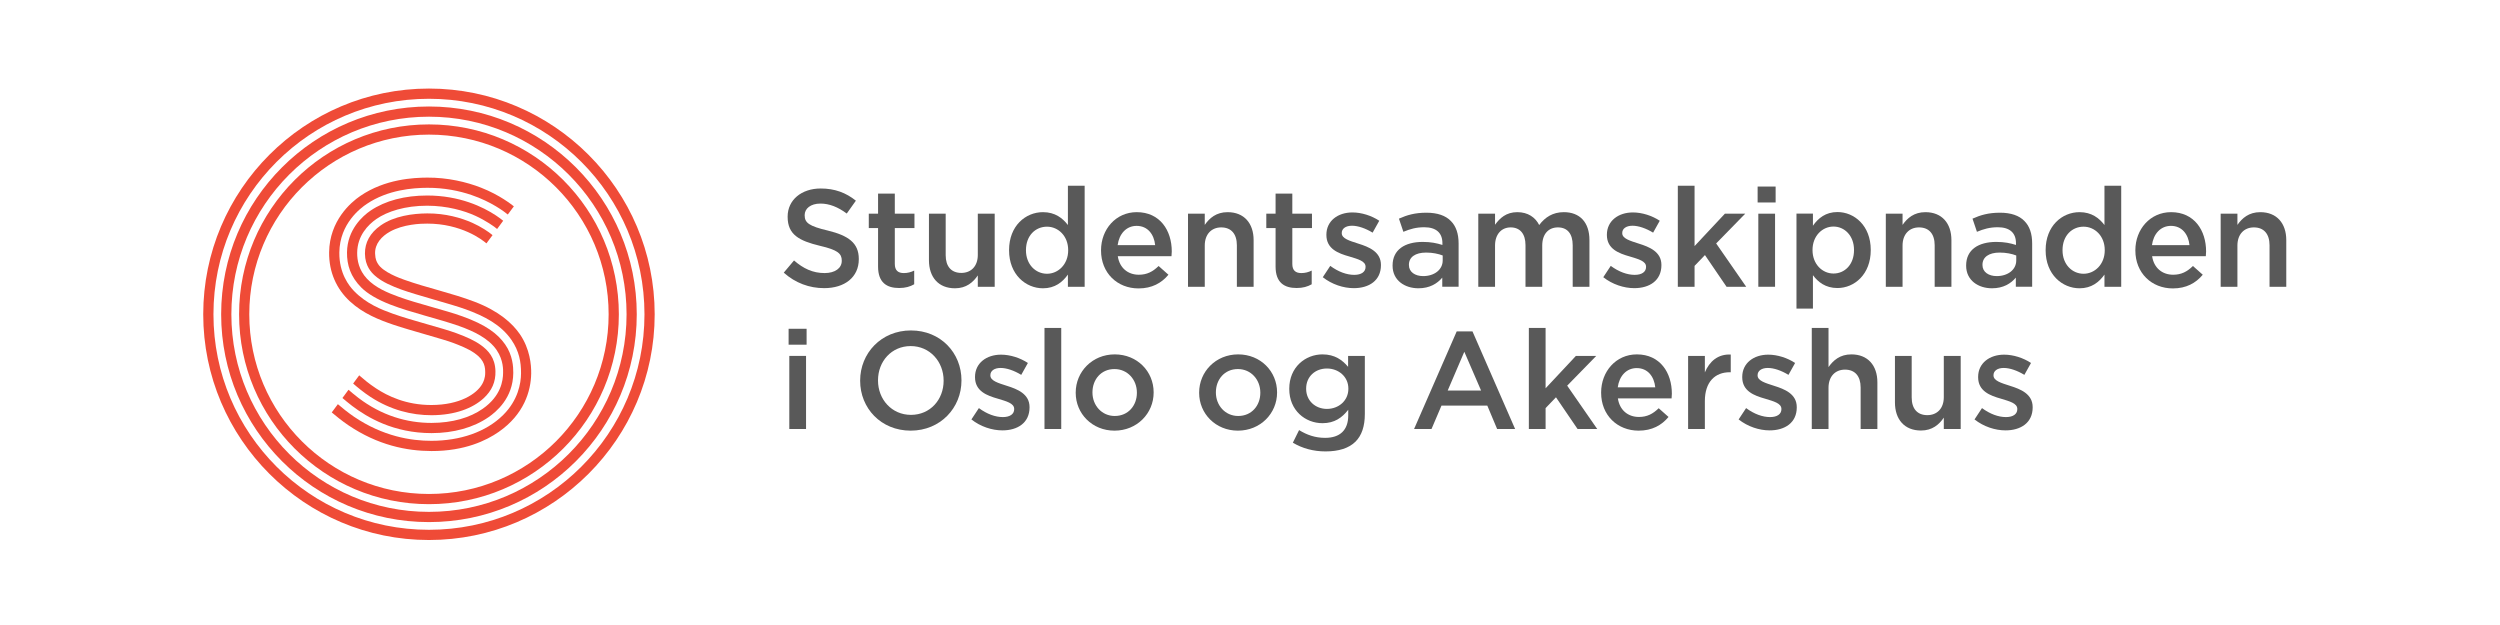
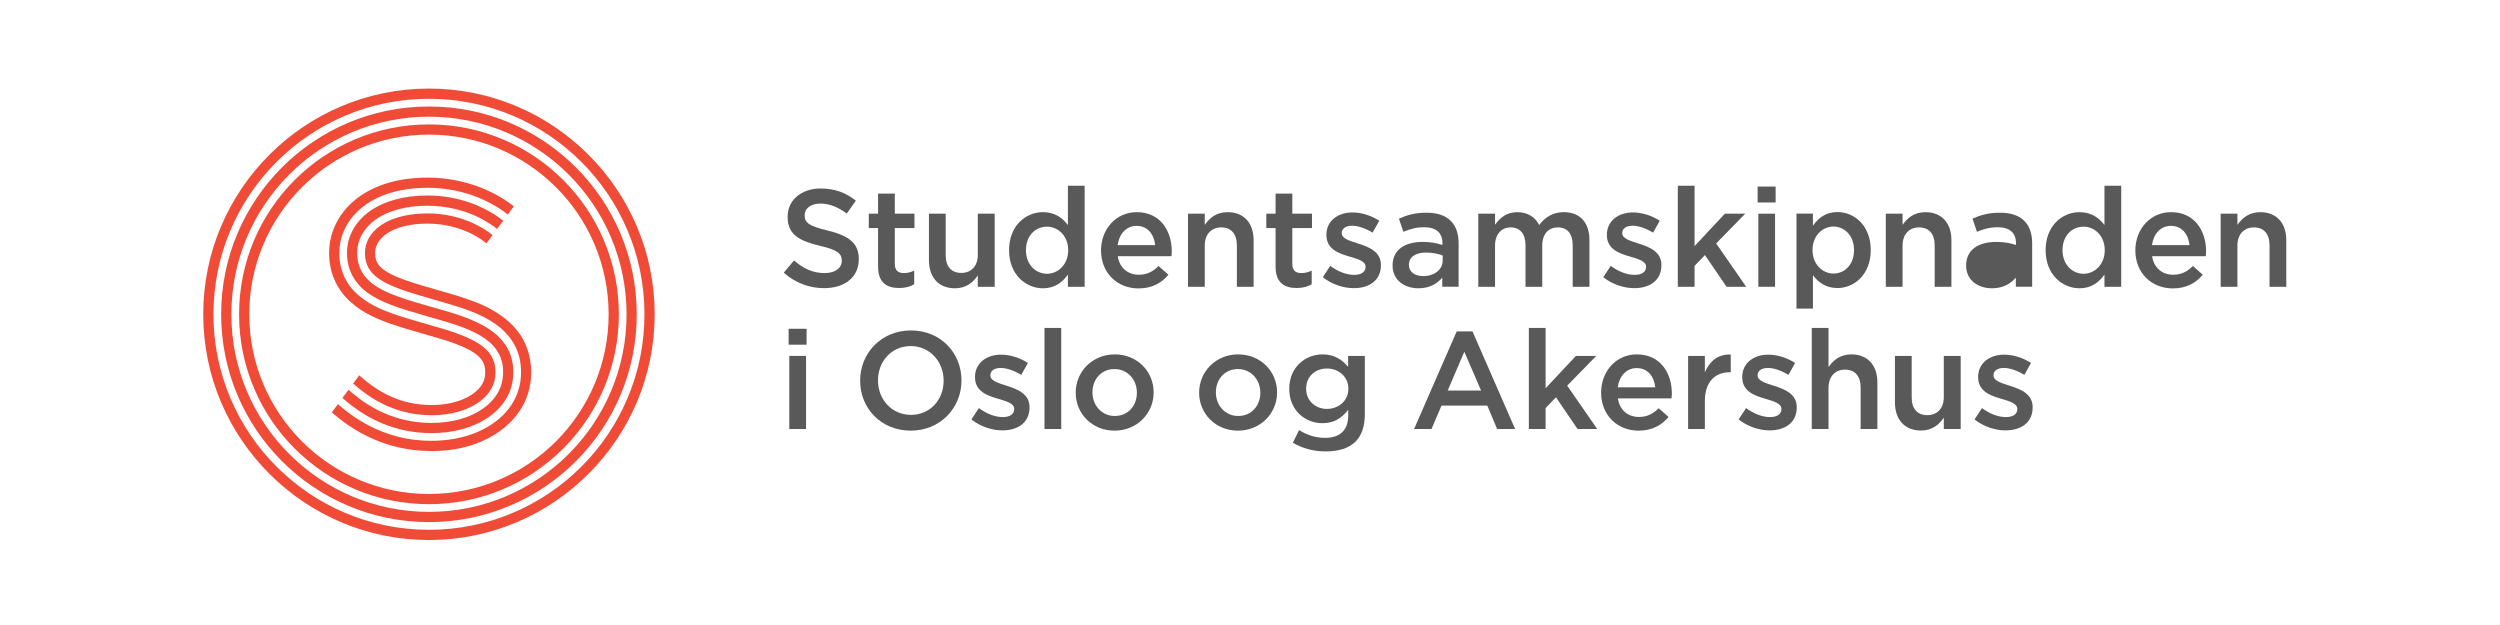
<svg xmlns="http://www.w3.org/2000/svg" version="1.1" id="Layer_1" x="0px" y="0px" viewBox="0 0 340.16 85.04" style="enable-background:new 0 0 340.16 85.04;" xml:space="preserve">
  <style type="text/css">
	.st0{fill:#595959;}
	.st1{fill:#EF4B37;}
</style>
  <g>
    <g>
      <g>
        <path class="st0" d="M106.642,37.098l1.395-1.658c1.262,1.094,2.542,1.715,4.162,1.715c1.432,0,2.335-0.678,2.335-1.658v-0.037     c0-0.941-0.527-1.449-2.976-2.016c-2.807-0.678-4.389-1.506-4.389-3.936v-0.039c0-2.26,1.884-3.822,4.502-3.822     c1.921,0,3.446,0.584,4.784,1.658l-1.243,1.75c-1.187-0.885-2.373-1.356-3.579-1.356c-1.356,0-2.147,0.697-2.147,1.562v0.039     c0,1.016,0.604,1.469,3.146,2.07c2.788,0.68,4.22,1.678,4.22,3.861v0.039c0,2.467-1.94,3.936-4.709,3.936     C110.126,39.207,108.224,38.51,106.642,37.098z" />
        <path class="st0" d="M119.473,36.27v-5.236h-1.263v-1.959h1.263v-2.73h2.278v2.73h2.675v1.959h-2.675v4.879     c0,0.885,0.452,1.242,1.225,1.242c0.509,0,0.961-0.113,1.413-0.34v1.865c-0.565,0.32-1.187,0.508-2.054,0.508     C120.659,39.188,119.473,38.453,119.473,36.27z" />
        <path class="st0" d="M126.396,35.402v-6.328h2.278v5.65c0,1.545,0.773,2.41,2.129,2.41c1.318,0,2.241-0.904,2.241-2.447v-5.613     h2.298v9.945h-2.298v-1.545c-0.641,0.941-1.563,1.752-3.107,1.752C127.694,39.227,126.396,37.719,126.396,35.402z" />
        <path class="st0" d="M137.298,34.064v-0.037c0-3.295,2.242-5.16,4.615-5.16c1.639,0,2.674,0.81,3.39,1.752v-5.35h2.279v13.75     h-2.279v-1.658c-0.734,1.035-1.771,1.865-3.39,1.865C139.577,39.227,137.298,37.361,137.298,34.064z M145.341,34.064v-0.037     c0-1.92-1.356-3.184-2.882-3.184c-1.564,0-2.862,1.207-2.862,3.184v0.037c0,1.922,1.318,3.184,2.862,3.184     C143.984,37.248,145.341,35.967,145.341,34.064z" />
        <path class="st0" d="M149.811,34.084v-0.037c0-2.844,2.016-5.18,4.859-5.18c3.164,0,4.766,2.486,4.766,5.35     c0,0.207-0.018,0.414-0.038,0.639h-7.308c0.245,1.621,1.394,2.525,2.862,2.525c1.111,0,1.902-0.414,2.693-1.188l1.338,1.188     c-0.941,1.129-2.241,1.863-4.068,1.863C152.033,39.244,149.811,37.154,149.811,34.084z M157.175,33.35     c-0.15-1.469-1.017-2.617-2.523-2.617c-1.394,0-2.373,1.072-2.58,2.617H157.175z" />
        <path class="st0" d="M161.645,29.074h2.279V30.6c0.64-0.922,1.562-1.732,3.107-1.732c2.241,0,3.541,1.506,3.541,3.805v6.348     h-2.279v-5.65c0-1.545-0.772-2.43-2.129-2.43c-1.318,0-2.24,0.922-2.24,2.467v5.613h-2.279V29.074z" />
        <path class="st0" d="M173.56,36.27v-5.236h-1.262v-1.959h1.262v-2.73h2.278v2.73h2.675v1.959h-2.675v4.879     c0,0.885,0.452,1.242,1.225,1.242c0.509,0,0.961-0.113,1.413-0.34v1.865c-0.565,0.32-1.188,0.508-2.054,0.508     C174.746,39.188,173.56,38.453,173.56,36.27z" />
        <path class="st0" d="M179.983,37.719l1.018-1.543c1.093,0.809,2.241,1.223,3.259,1.223c0.979,0,1.544-0.414,1.544-1.072v-0.039     c0-0.772-1.055-1.035-2.223-1.393c-1.469-0.414-3.107-1.018-3.107-2.92v-0.037c0-1.885,1.563-3.033,3.541-3.033     c1.243,0,2.6,0.434,3.654,1.131l-0.904,1.619c-0.961-0.584-1.978-0.941-2.807-0.941c-0.885,0-1.393,0.414-1.393,0.979v0.039     c0,0.734,1.073,1.035,2.241,1.412c1.45,0.451,3.091,1.111,3.091,2.9v0.037c0,2.092-1.622,3.127-3.693,3.127     C182.79,39.207,181.227,38.699,179.983,37.719z" />
        <path class="st0" d="M189.48,36.156v-0.037c0-2.148,1.677-3.203,4.106-3.203c1.111,0,1.902,0.17,2.674,0.414v-0.244     c0-1.412-0.866-2.166-2.467-2.166c-1.111,0-1.939,0.244-2.844,0.621l-0.604-1.789c1.093-0.49,2.166-0.811,3.748-0.811     c1.488,0,2.6,0.396,3.297,1.111c0.734,0.717,1.073,1.771,1.073,3.07v5.896h-2.223v-1.244c-0.678,0.811-1.714,1.451-3.239,1.451     C191.138,39.227,189.48,38.152,189.48,36.156z M196.299,35.439v-0.678c-0.584-0.225-1.356-0.395-2.26-0.395     c-1.47,0-2.336,0.621-2.336,1.656v0.039c0,0.959,0.848,1.506,1.941,1.506C195.15,37.568,196.299,36.703,196.299,35.439z" />
        <path class="st0" d="M201.142,29.074h2.279v1.506c0.64-0.885,1.506-1.713,3.032-1.713c1.431,0,2.448,0.697,2.976,1.752     c0.791-1.055,1.846-1.752,3.353-1.752c2.166,0,3.484,1.375,3.484,3.805v6.348h-2.279v-5.65c0-1.582-0.734-2.43-2.015-2.43     c-1.243,0-2.129,0.865-2.129,2.467v5.613h-2.278v-5.67c0-1.545-0.754-2.41-2.016-2.41s-2.128,0.941-2.128,2.467v5.613h-2.279     V29.074z" />
        <path class="st0" d="M218.149,37.719l1.017-1.543c1.093,0.809,2.241,1.223,3.259,1.223c0.98,0,1.544-0.414,1.544-1.072v-0.039     c0-0.772-1.055-1.035-2.222-1.393c-1.47-0.414-3.108-1.018-3.108-2.92v-0.037c0-1.885,1.563-3.033,3.541-3.033     c1.243,0,2.6,0.434,3.654,1.131l-0.904,1.619c-0.961-0.584-1.978-0.941-2.807-0.941c-0.885,0-1.394,0.414-1.394,0.979v0.039     c0,0.734,1.073,1.035,2.241,1.412c1.45,0.451,3.089,1.111,3.089,2.9v0.037c0,2.092-1.619,3.127-3.691,3.127     C220.956,39.207,219.393,38.699,218.149,37.719z" />
        <path class="st0" d="M228.291,25.27h2.278v8.213l4.125-4.408h2.769l-3.955,4.049l4.087,5.896h-2.674l-2.939-4.314l-1.413,1.471     v2.844h-2.278V25.27z" />
        <path class="st0" d="M239.149,25.383h2.449v2.166h-2.449V25.383z M239.244,29.074h2.278v9.945h-2.278V29.074z" />
        <path class="st0" d="M256.591,29.074h2.279V30.6c0.64-0.922,1.562-1.732,3.107-1.732c2.241,0,3.541,1.506,3.541,3.805v6.348     h-2.279v-5.65c0-1.545-0.772-2.43-2.128-2.43c-1.318,0-2.241,0.922-2.241,2.467v5.613h-2.279V29.074z" />
-         <path class="st0" d="M267.521,36.156v-0.037c0-2.148,1.676-3.203,4.106-3.203c1.111,0,1.902,0.17,2.675,0.414v-0.244     c0-1.412-0.866-2.166-2.468-2.166c-1.111,0-1.94,0.244-2.844,0.621l-0.603-1.789c1.092-0.49,2.166-0.811,3.748-0.811     c1.488,0,2.599,0.396,3.296,1.111c0.734,0.717,1.073,1.771,1.073,3.07v5.896h-2.223v-1.244c-0.678,0.811-1.714,1.451-3.239,1.451     C269.179,39.227,267.521,38.152,267.521,36.156z M274.339,35.439v-0.678c-0.584-0.225-1.355-0.395-2.26-0.395     c-1.469,0-2.336,0.621-2.336,1.656v0.039c0,0.959,0.848,1.506,1.94,1.506C273.19,37.568,274.339,36.703,274.339,35.439z" />
+         <path class="st0" d="M267.521,36.156v-0.037c0-2.148,1.676-3.203,4.106-3.203c1.111,0,1.902,0.17,2.675,0.414v-0.244     c0-1.412-0.866-2.166-2.468-2.166c-1.111,0-1.94,0.244-2.844,0.621l-0.603-1.789c1.092-0.49,2.166-0.811,3.748-0.811     c1.488,0,2.599,0.396,3.296,1.111c0.734,0.717,1.073,1.771,1.073,3.07v5.896h-2.223v-1.244c-0.678,0.811-1.714,1.451-3.239,1.451     C269.179,39.227,267.521,38.152,267.521,36.156z M274.339,dwddddd35.439v-0.678c-0.584-0.225-1.355-0.395-2.26-0.395     c-1.469,0-2.336,0.621-2.336,1.656v0.039c0,0.959,0.848,1.506,1.94,1.506C273.19,37.568,274.339,36.703,274.339,35.439z" />
        <path class="st0" d="M278.337,34.064v-0.037c0-3.295,2.242-5.16,4.615-5.16c1.639,0,2.674,0.81,3.39,1.752v-5.35h2.279v13.75     h-2.279v-1.658c-0.734,1.035-1.771,1.865-3.39,1.865C280.616,39.227,278.337,37.361,278.337,34.064z M286.38,34.064v-0.037     c0-1.92-1.356-3.184-2.882-3.184c-1.563,0-2.862,1.207-2.862,3.184v0.037c0,1.922,1.318,3.184,2.862,3.184     C285.023,37.248,286.38,35.967,286.38,34.064z" />
        <path class="st0" d="M290.546,34.084v-0.037c0-2.844,2.015-5.18,4.859-5.18c3.164,0,4.765,2.486,4.765,5.35     c0,0.207-0.018,0.414-0.038,0.639h-7.308c0.245,1.621,1.394,2.525,2.863,2.525c1.111,0,1.902-0.414,2.693-1.188l1.337,1.188     c-0.941,1.129-2.241,1.863-4.068,1.863C292.768,39.244,290.546,37.154,290.546,34.084z M297.91,33.35     c-0.151-1.469-1.018-2.617-2.525-2.617c-1.393,0-2.373,1.072-2.58,2.617H297.91z" />
        <path class="st0" d="M302.153,29.074h2.279V30.6c0.641-0.922,1.564-1.732,3.107-1.732c2.242,0,3.541,1.506,3.541,3.805v6.348     h-2.278v-5.65c0-1.545-0.772-2.43-2.129-2.43c-1.318,0-2.241,0.922-2.241,2.467v5.613h-2.279V29.074z" />
        <path class="st0" d="M107.301,44.734h2.448V46.9h-2.448V44.734z M107.396,48.426h2.278v9.945h-2.278V48.426z" />
        <path class="st0" d="M117.035,51.816v-0.039c0-3.709,2.863-6.816,6.913-6.816c4.049,0,6.874,3.068,6.874,6.779v0.037     c0,3.711-2.862,6.818-6.912,6.818C119.86,58.596,117.035,55.527,117.035,51.816z M128.393,51.816v-0.039     c0-2.561-1.864-4.689-4.482-4.689c-2.618,0-4.445,2.092-4.445,4.652v0.037c0,2.562,1.865,4.672,4.483,4.672     C126.565,56.449,128.393,54.377,128.393,51.816z" />
        <path class="st0" d="M132.173,57.07l1.018-1.543c1.092,0.809,2.241,1.223,3.258,1.223c0.98,0,1.545-0.414,1.545-1.072v-0.039     c0-0.771-1.055-1.035-2.223-1.393c-1.469-0.414-3.107-1.018-3.107-2.92v-0.037c0-1.885,1.563-3.033,3.541-3.033     c1.243,0,2.599,0.434,3.653,1.131l-0.903,1.619c-0.961-0.584-1.979-0.941-2.807-0.941c-0.886,0-1.394,0.414-1.394,0.979v0.039     c0,0.734,1.073,1.035,2.241,1.412c1.45,0.451,3.089,1.111,3.089,2.9v0.037c0,2.092-1.62,3.127-3.691,3.127     C134.979,58.559,133.416,58.051,132.173,57.07z" />
        <path class="st0" d="M142.118,44.621h2.279v13.75h-2.279V44.621z" />
        <path class="st0" d="M146.365,53.455v-0.039c0-2.844,2.26-5.197,5.312-5.197c3.051,0,5.292,2.316,5.292,5.16v0.037     c0,2.826-2.26,5.18-5.33,5.18C148.606,58.596,146.365,56.279,146.365,53.455z M154.69,53.455v-0.039     c0-1.75-1.263-3.201-3.052-3.201c-1.827,0-2.994,1.432-2.994,3.164v0.037c0,1.734,1.262,3.184,3.032,3.184     C153.522,56.6,154.69,55.168,154.69,53.455z" />
        <path class="st0" d="M163.16,53.455v-0.039c0-2.844,2.261-5.197,5.311-5.197s5.293,2.316,5.293,5.16v0.037     c0,2.826-2.261,5.18-5.33,5.18C165.401,58.596,163.16,56.279,163.16,53.455z M171.485,53.455v-0.039     c0-1.75-1.262-3.201-3.051-3.201c-1.827,0-2.995,1.432-2.995,3.164v0.037c0,1.734,1.262,3.184,3.032,3.184     C170.317,56.6,171.485,55.168,171.485,53.455z" />
        <path class="st0" d="M175.911,60.234l0.848-1.713c1.074,0.658,2.186,1.055,3.541,1.055c2.034,0,3.146-1.055,3.146-3.051v-0.773     c-0.829,1.074-1.864,1.828-3.503,1.828c-2.336,0-4.521-1.734-4.521-4.652v-0.039c0-2.938,2.203-4.67,4.521-4.67     c1.676,0,2.712,0.771,3.484,1.695v-1.488h2.278v7.91c0,1.676-0.433,2.92-1.262,3.748c-0.903,0.904-2.298,1.338-4.087,1.338     C178.718,61.422,177.192,61.008,175.911,60.234z M183.464,52.908v-0.037c0-1.621-1.337-2.731-2.919-2.731     c-1.582,0-2.825,1.092-2.825,2.731v0.037c0,1.619,1.262,2.73,2.825,2.73C182.127,55.639,183.464,54.527,183.464,52.908z" />
        <path class="st0" d="M198.205,45.092h2.147l5.801,13.279h-2.448l-1.337-3.184h-6.234l-1.356,3.184h-2.373L198.205,45.092z      M201.52,53.135l-2.279-5.273l-2.26,5.273H201.52z" />
        <path class="st0" d="M208.02,44.621h2.279v8.213l4.124-4.408h2.769l-3.955,4.049l4.088,5.896h-2.675l-2.938-4.315l-1.412,1.471     v2.844h-2.279V44.621z" />
        <path class="st0" d="M217.856,53.436v-0.037c0-2.844,2.016-5.18,4.859-5.18c3.164,0,4.765,2.486,4.765,5.35     c0,0.207-0.019,0.414-0.037,0.639h-7.308c0.244,1.621,1.394,2.525,2.862,2.525c1.111,0,1.902-0.414,2.693-1.188l1.337,1.188     c-0.941,1.129-2.241,1.863-4.068,1.863C220.079,58.596,217.856,56.506,217.856,53.436z M225.221,52.701     c-0.15-1.469-1.018-2.617-2.524-2.617c-1.394,0-2.373,1.072-2.58,2.617H225.221z" />
        <path class="st0" d="M229.692,48.426h2.279v2.242c0.621-1.488,1.77-2.506,3.522-2.43v2.41h-0.132     c-1.997,0-3.391,1.299-3.391,3.936v3.787h-2.279V48.426z" />
        <path class="st0" d="M236.565,57.07l1.017-1.543c1.093,0.809,2.241,1.223,3.259,1.223c0.98,0,1.545-0.414,1.545-1.072v-0.039     c0-0.771-1.056-1.035-2.223-1.393c-1.47-0.414-3.108-1.018-3.108-2.92v-0.037c0-1.885,1.564-3.033,3.541-3.033     c1.243,0,2.6,0.434,3.654,1.131l-0.904,1.619c-0.96-0.584-1.977-0.941-2.807-0.941c-0.885,0-1.394,0.414-1.394,0.979v0.039     c0,0.734,1.074,1.035,2.241,1.412c1.45,0.451,3.089,1.111,3.089,2.9v0.037c0,2.092-1.619,3.127-3.691,3.127     C239.372,58.559,237.809,58.051,236.565,57.07z" />
        <path class="st0" d="M246.517,44.621h2.278v5.33c0.641-0.922,1.564-1.732,3.108-1.732c2.241,0,3.541,1.506,3.541,3.805v6.348     h-2.279v-5.65c0-1.545-0.772-2.43-2.129-2.43c-1.318,0-2.241,0.922-2.241,2.467v5.613h-2.278V44.621z" />
        <path class="st0" d="M257.834,54.754v-6.328h2.278v5.65c0,1.545,0.772,2.41,2.129,2.41c1.318,0,2.241-0.904,2.241-2.447v-5.613     h2.298v9.945h-2.298v-1.545c-0.641,0.941-1.564,1.752-3.107,1.752C259.134,58.578,257.834,57.07,257.834,54.754z" />
        <path class="st0" d="M268.661,57.07l1.018-1.543c1.093,0.809,2.241,1.223,3.259,1.223c0.979,0,1.544-0.414,1.544-1.072v-0.039     c0-0.771-1.055-1.035-2.223-1.393c-1.469-0.414-3.107-1.018-3.107-2.92v-0.037c0-1.885,1.563-3.033,3.541-3.033     c1.243,0,2.599,0.434,3.654,1.131l-0.904,1.619c-0.961-0.584-1.978-0.941-2.807-0.941c-0.885,0-1.393,0.414-1.393,0.979v0.039     c0,0.734,1.073,1.035,2.241,1.412c1.45,0.451,3.089,1.111,3.089,2.9v0.037c0,2.092-1.62,3.127-3.691,3.127     C271.468,58.559,269.904,58.051,268.661,57.07z" />
        <g>
          <path class="st0" d="M244.435,29.059h2.24v1.654c0.722-1.035,1.739-1.861,3.331-1.861c2.296,0,4.535,1.842,4.535,5.15v0.037      c0,3.291-2.222,5.152-4.535,5.152c-1.629,0-2.646-0.828-3.331-1.748v4.549h-2.24V29.059z M252.265,34.039v-0.037      c0-1.918-1.277-3.176-2.795-3.176c-1.518,0-2.851,1.277-2.851,3.176v0.037c0,1.9,1.333,3.178,2.851,3.178      C251.006,37.217,252.265,35.994,252.265,34.039z" />
        </g>
      </g>
    </g>
    <g>
      <g>
        <g>
          <path class="st1" d="M58.365,12.049c-16.938,0-30.713,13.78-30.713,30.716c0,16.935,13.775,30.711,30.713,30.711      C75.299,73.478,89.079,59.7,89.079,42.765C89.079,25.83,75.299,12.05,58.365,12.049z M58.365,72.087      c-16.193,0-29.322-13.129-29.322-29.322c0-16.197,13.129-29.325,29.322-29.325C74.562,13.441,87.69,26.569,87.69,42.765      C87.69,58.96,74.562,72.087,58.365,72.087z" />
          <path class="st1" d="M58.365,14.49c-15.612,0-28.274,12.657-28.274,28.275c0,15.613,12.662,28.273,28.274,28.273      c15.617,0,28.275-12.66,28.275-28.273C86.64,27.15,73.982,14.49,58.365,14.49z M58.365,69.647      c-14.849,0-26.885-12.035-26.885-26.882c0-14.85,12.036-26.888,26.885-26.888c14.849,0,26.888,12.038,26.888,26.888      C85.252,57.612,73.213,69.647,58.365,69.647z" />
          <path class="st1" d="M58.365,16.927c-14.269,0-25.834,11.567-25.834,25.838c0,14.267,11.565,25.834,25.834,25.834      c14.27,0,25.838-11.564,25.838-25.834C84.203,28.495,72.634,16.927,58.365,16.927z M58.365,67.212      c-13.5,0-24.448-10.947-24.448-24.447c0-13.502,10.948-24.449,24.448-24.449c13.504,0,24.448,10.947,24.448,24.449      C82.813,56.265,71.869,67.212,58.365,67.212z" />
        </g>
        <g>
          <polygon class="st1" points="68.729,46.858 68.729,46.858 68.729,46.858     " />
          <g>
            <path class="st1" d="M47.609,41.004c1.819,1.683,4.04,2.542,5.948,3.19c2.237,0.758,6.837,1.975,8.102,2.461       c0.906,0.348,2.007,0.768,2.905,1.389c1.451,1.004,1.451,2.014,1.455,2.686c0.004,0.719-0.243,1.229-0.404,1.518       c-0.762,1.355-3.046,2.848-6.899,2.859c-3.454,0.012-5.979-1.229-7.548-2.262c-0.991-0.652-1.709-1.266-2.293-1.775       l-0.825,1.117c0.571,0.5,1.44,1.221,2.362,1.82c2.749,1.787,5.607,2.492,8.311,2.488c3.226-0.006,5.605-0.967,7.051-2.279       c1.171-1.062,1.677-2.275,1.639-3.721c-0.05-1.834-0.976-2.812-1.99-3.547c-0.856-0.619-1.95-1.1-3.291-1.6       c-2.002-0.746-5.953-1.688-8.713-2.676c-1.472-0.527-3.599-1.345-5.274-3.101c-0.623-0.652-2.008-2.344-1.973-5.23       c0.047-3.947,2.941-6.063,3.729-6.591c2.87-1.931,6.245-2.189,8.238-2.197c2.341-0.009,4.37,0.424,6.01,0.979       c2.706,0.92,4.497,2.286,4.944,2.656l0.825-1.113c-0.306-0.232-1.899-1.531-4.464-2.539c-1.975-0.776-4.56-1.387-7.32-1.371       c-1.821,0.01-5.746,0.187-9.102,2.491l0,0c-1.32,0.896-4.195,3.388-4.25,7.669C44.747,37.038,45.794,39.328,47.609,41.004z" />
            <path class="st1" d="M70.745,45.483c-1.017-1.488-2.866-3.167-6.185-4.431c-3.083-1.175-6.458-1.883-9.511-2.971       c-0.656-0.233-2.98-1.062-3.643-2.214c-0.152-0.263-0.338-0.557-0.368-1.351c-0.052-1.369,0.921-2.384,2.022-2.998       c1.808-1.008,4.167-1.1,5.071-1.092c2.282-0.004,4.184,0.544,5.561,1.161c1.402,0.628,2.215,1.293,2.494,1.527l0.832-1.121       c-0.496-0.432-1.604-1.166-2.753-1.676c-1.529-0.679-3.655-1.293-6.129-1.279c-1.977,0.011-4.493,0.351-6.321,1.622       c-1.486,1.032-2.175,2.37-2.159,3.856c0.017,1.689,0.881,2.567,1.354,2.987c0.987,0.877,2.384,1.451,3.577,1.887       c2.129,0.778,6.772,1.972,8.712,2.674c2.668,0.965,4.869,2.129,6.303,4.2h-0.001c1.033,1.521,1.301,2.963,1.293,4.52       c-0.005,1.41-0.426,3.693-2.435,5.686c-2.355,2.336-5.884,3.5-9.738,3.508c-2.819,0.008-6.605-0.607-10.545-3.271       c-0.708-0.479-1.806-1.35-2.205-1.713l-0.832,1.121c0.464,0.398,1.372,1.145,2.25,1.738c4.021,2.725,7.945,3.508,11.327,3.518       c4.531,0.012,7.479-1.449,9.133-2.6c3.461-2.4,4.386-5.564,4.427-7.939C72.298,49.644,72.103,47.47,70.745,45.483z" />
          </g>
          <path class="st1" d="M68.729,46.858c-1.042-1.484-2.644-2.67-5.788-3.806c-2.449-0.883-6.191-1.749-8.712-2.675      c-1.438-0.526-3.143-1.215-4.302-2.457c-1.092-1.17-1.339-2.488-1.328-3.532c0.024-2.307,1.465-3.794,2.612-4.589      c1.482-1.03,3.907-1.813,6.918-1.809c2.712,0.005,5.015,0.67,6.558,1.375c1.373,0.626,2.636,1.497,2.951,1.792l0.827-1.12      c-0.251-0.206-0.579-0.453-0.991-0.726c-1.742-1.152-4.943-2.709-9.345-2.709c-3.052,0-5.702,0.7-7.711,2.056      c-1.064,0.719-3.166,2.592-3.203,5.675c-0.021,1.712,0.472,3.318,1.961,4.804c0.826,0.823,2.176,1.622,3.931,2.304      c2.878,1.118,6.604,1.941,9.367,2.921c1.98,0.703,4.02,1.674,5.108,3.279h0.001c0.943,1.396,0.872,2.756,0.87,3.088      c-0.008,1.047-0.28,3.152-2.777,4.895c-1.737,1.211-4.115,1.912-6.962,1.92c-3.328,0.006-6.778-0.992-9.959-3.416      c-0.565-0.43-1.003-0.81-1.334-1.096l-0.828,1.121c0.321,0.275,0.766,0.654,1.325,1.08c1.023,0.777,2.437,1.701,4.237,2.434      c1.801,0.73,3.993,1.264,6.559,1.264c3.016,0,5.723-0.762,7.753-2.166c1.016-0.705,3.343-2.578,3.372-6.014      C69.847,49.919,69.767,48.339,68.729,46.858z" />
        </g>
      </g>
    </g>
  </g>
</svg>
